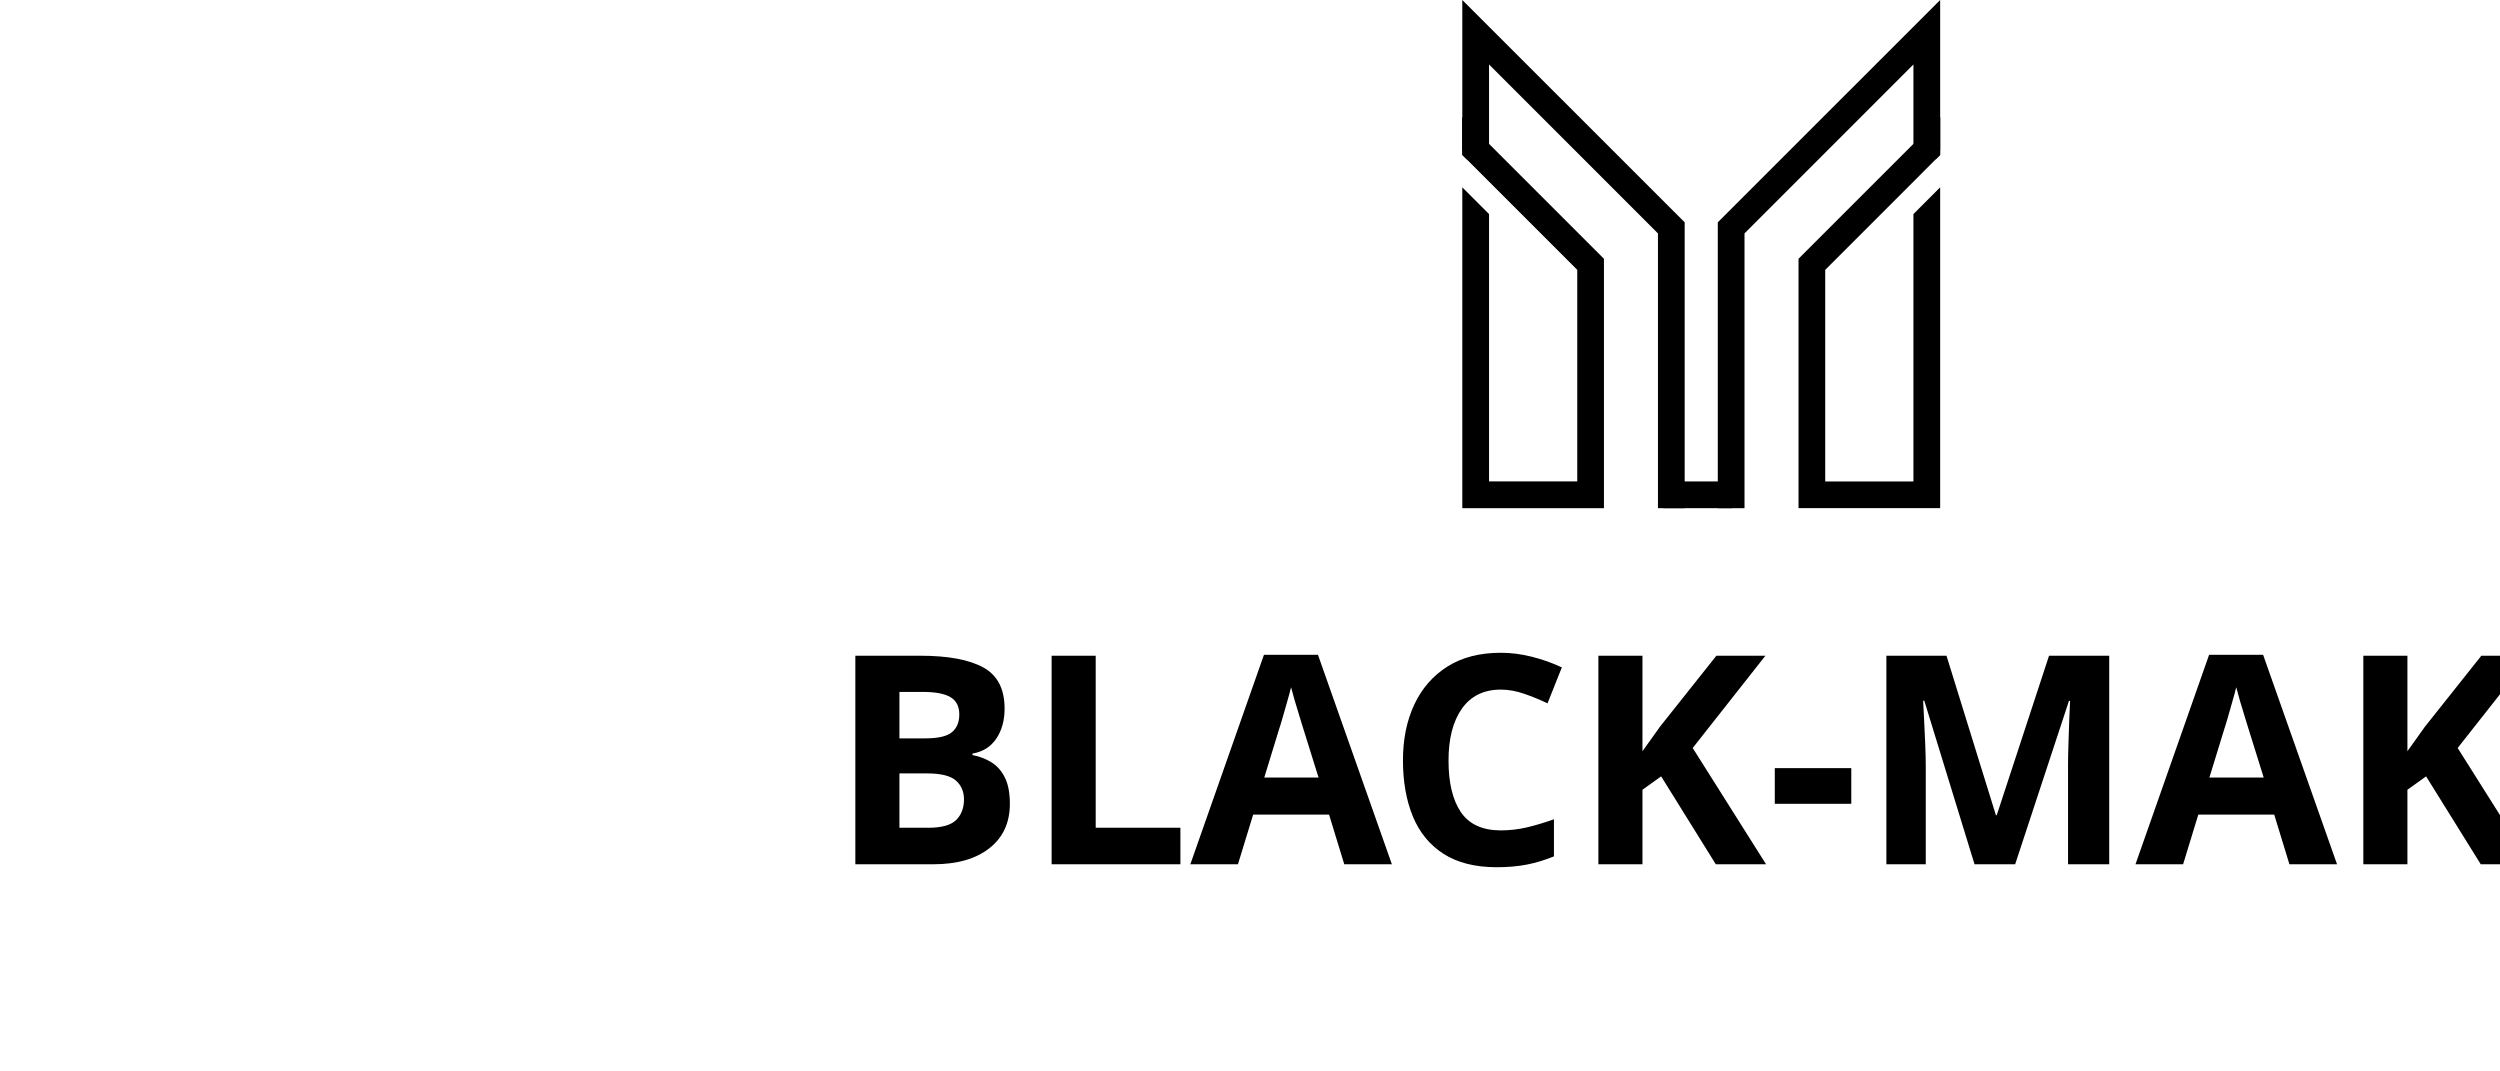
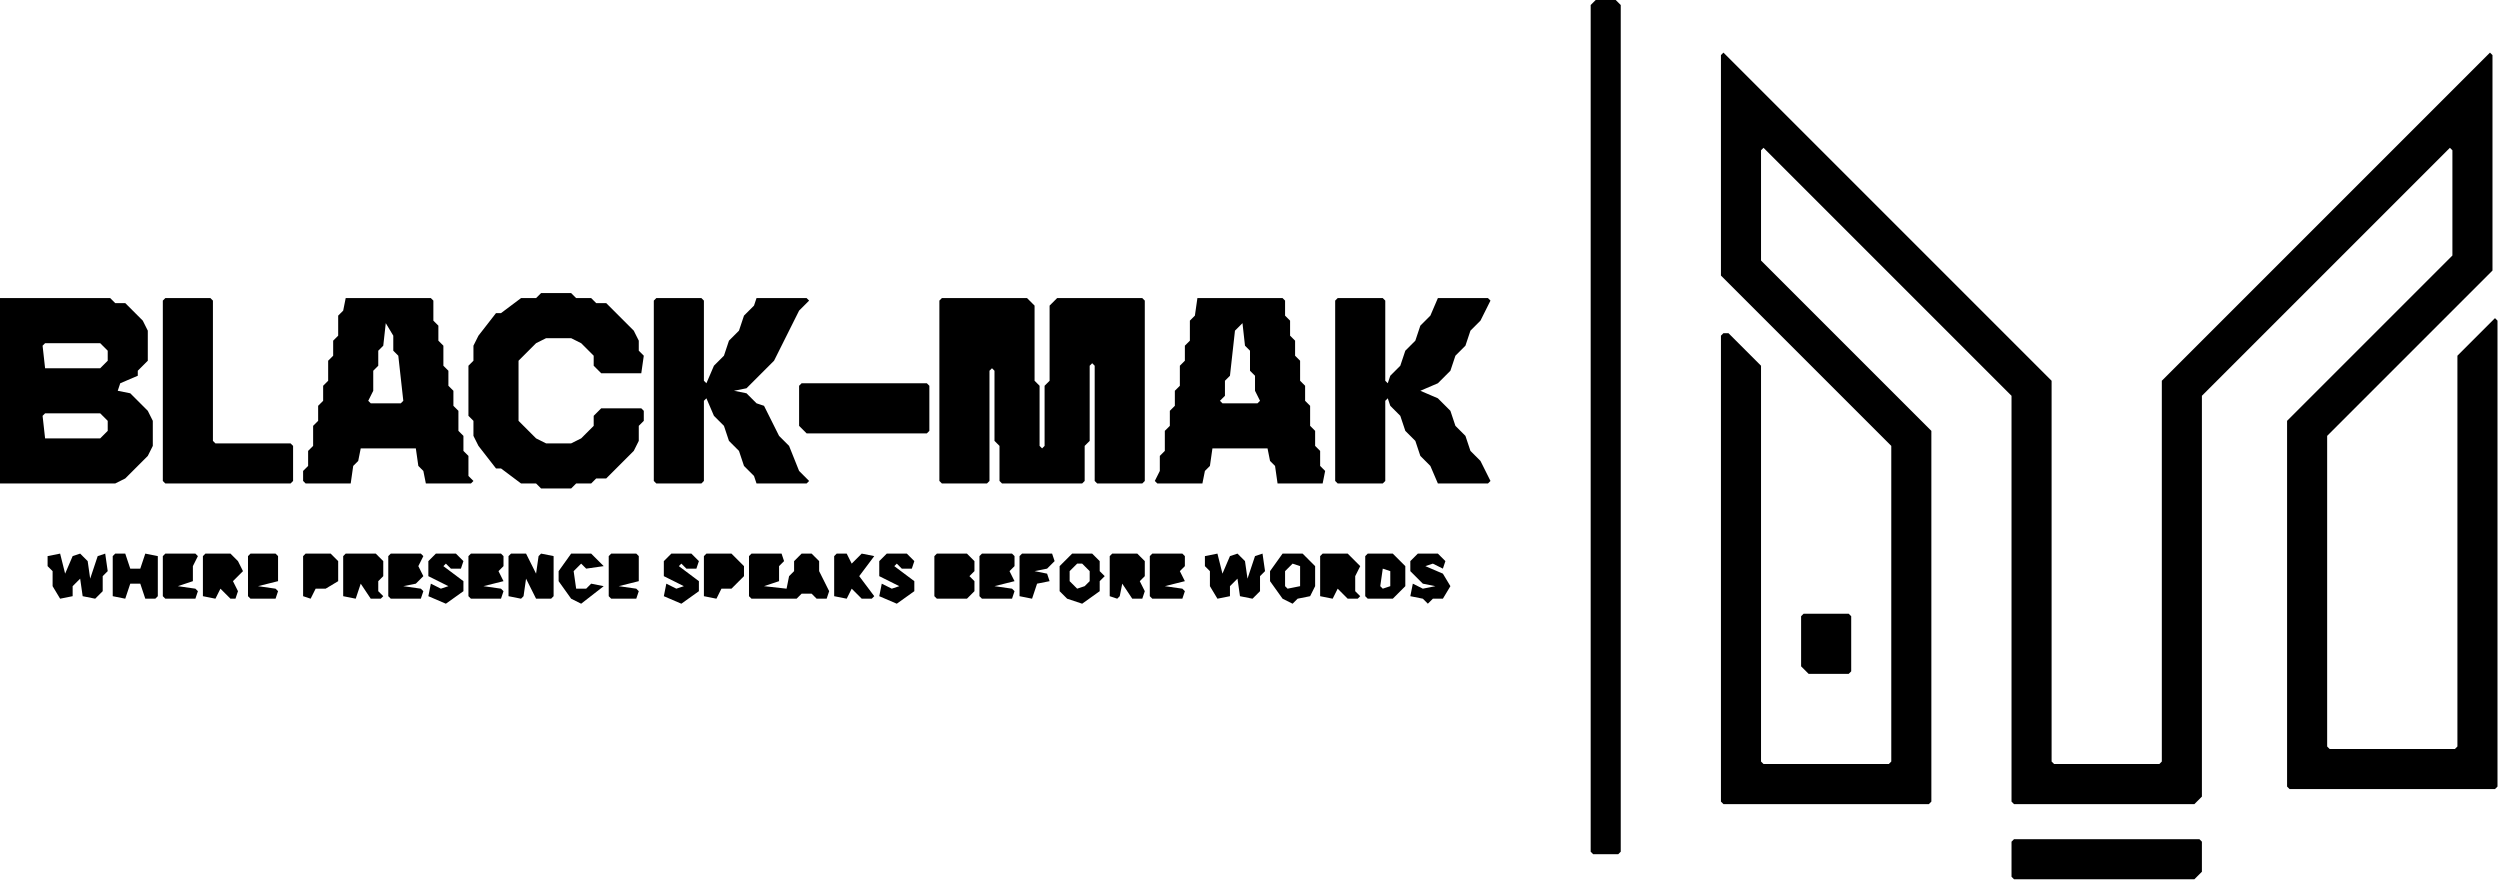
- <svg xmlns="http://www.w3.org/2000/svg" id="Layer_1" version="1.1" viewBox="0 0 608.75 260.76">
-   <defs>
-     <style>
-       .st0 {
-         stroke: #000;
-         stroke-miterlimit: 10;
-         stroke-width: .4px;
-       }
- 
-       .st1 {
-         font-family: SignateGrotesk-Black, 'Signate Grotesk';
-         font-size: 71.12px;
-         font-weight: 800;
-       }
-     </style>
-   </defs>
-   <text class="st1" transform="translate(201.87 210.45)">
-     <tspan x="0" y="0">BLACK-MAK</tspan>
-   </text>
-   <g>
-     <polygon class="st0" points="472.23 .48 472.23 36.39 466.12 36.39 466.12 15.21 424.59 56.75 424.59 123.54 418.48 123.54 418.48 54.22 472.23 .48" />
-     <polygon class="st0" points="472.23 29.01 472.23 37.64 471.33 38.54 467.01 34.23 472.23 29.01" />
-     <path class="st0" d="M466.12,35.12l-7.57,7.57-2.7,2.69-17.71,17.71v60.44h34.09V46.1l-6.11,6.11v65.22h-21.88v-51.8l15.93-15.93,5.95-5.95,5.2-5.21.9-.9v-8.62l-6.11,6.11Z" />
-     <polygon class="st0" points="410.02 54.22 410.02 123.54 403.91 123.54 403.91 56.75 362.38 15.21 362.38 36.39 356.27 36.39 356.27 .48 410.02 54.22" />
-     <polygon class="st0" points="361.49 34.23 357.17 38.54 356.27 37.64 356.27 29.01 361.49 34.23" />
-     <path class="st0" d="M372.65,45.38l-2.7-2.69-7.57-7.57-6.11-6.11v8.62l.9.9,5.21,5.21,5.95,5.95,15.93,15.93v51.8h-21.88V52.21l-6.11-6.11v77.44h34.09v-60.44l-17.71-17.71Z" />
-     <rect class="st0" x="405.26" y="117.43" width="16.35" height="6.11" />
+ <svg xmlns="http://www.w3.org/2000/svg" viewBox="0 0 499 176">
+   <g fill="#000">
+     <path fillRule="evenodd" clipRule="evenodd" d="M323.00 170.50L318.00 170.50L317.50 170.00L317.50 1.00L319.00 -0.50L322.00 -0.50L323.50 1.00L323.50 170.00ZM438.00 160.50L402.00 160.50L401.50 160.00L401.50 79.00L352.00 29.50L351.50 30.00L351.50 52.00L385.50 86.00L385.50 160.00L385.00 160.50L344.00 160.50L343.50 160.00L343.50 67.00L344.00 66.50L345.00 66.50L351.50 73.00L351.50 152.00L352.00 152.50L377.00 152.50L377.50 152.00L377.50 89.00L343.50 55.00L343.50 11.00L344.00 10.50L409.50 76.00L409.50 152.00L410.00 152.50L431.00 152.50L431.50 152.00L431.50 76.00L497.00 10.50L497.50 11.00L497.50 54.00L464.50 87.00L464.50 149.00L465.00 149.50L490.00 149.50L490.50 149.00L490.50 71.00L498.00 63.50L498.50 64.00L498.50 157.00L498.00 157.50L457.00 157.50L456.50 157.00L456.50 84.00L489.50 51.00L489.50 30.00L489.00 29.50L439.50 79.00L439.50 159.00ZM114.00 97.50L108.00 97.50L107.00 96.50L104.00 96.50L100.00 93.50L99.00 93.50L95.50 89.00L94.50 87.00L94.50 84.00L93.50 83.00L93.50 73.00L94.50 72.00L94.50 69.00L95.50 67.00L99.00 62.50L100.00 62.50L104.00 59.50L107.00 59.50L108.00 58.50L114.00 58.50L115.00 59.50L118.00 59.50L119.00 60.50L121.00 60.50L126.50 66.00L127.50 68.00L127.50 70.00L128.50 71.00L128.00 74.50L120.00 74.50L118.50 73.00L118.50 71.00L116.00 68.50L114.00 67.50L109.00 67.50L107.00 68.50L103.50 72.00L103.50 84.00L107.00 87.50L109.00 88.50L114.00 88.50L116.00 87.50L118.50 85.00L118.50 83.00L120.00 81.50L128.00 81.50L128.50 82.00L128.50 84.00L127.50 85.00L127.50 88.00L126.50 90.00L121.00 95.50L119.00 95.50L118.00 96.50L115.00 96.50ZM23.00 96.50L0.00 96.50L-0.50 96.00L-0.50 60.00L0.00 59.50L22.00 59.50L23.00 60.50L25.00 60.50L28.50 64.00L29.50 66.00L29.50 72.00L27.50 74.00L27.50 75.00L24.00 76.50L23.50 78.00L26.00 78.50L29.50 82.00L30.50 84.00L30.50 89.00L29.50 91.00L25.00 95.50ZM58.00 96.50L33.00 96.50L32.50 96.00L32.50 60.00L33.00 59.50L42.00 59.50L42.50 60.00L42.50 88.00L43.00 88.50L58.00 88.50L58.50 89.00L58.50 96.00ZM94.00 96.50L85.00 96.50L84.50 94.00L83.50 93.00L83.00 89.50L72.00 89.50L71.50 92.00L70.50 93.00L70.00 96.50L61.00 96.50L60.50 96.00L60.50 94.00L61.50 93.00L61.50 90.00L62.50 89.00L62.50 85.00L63.50 84.00L63.50 81.00L64.50 80.00L64.50 77.00L65.50 76.00L65.50 72.00L66.50 71.00L66.50 68.00L67.50 67.00L67.50 63.00L68.50 62.00L69.00 59.50L86.00 59.50L86.50 60.00L86.50 64.00L87.50 65.00L87.50 68.00L88.50 69.00L88.50 73.00L89.50 74.00L89.50 77.00L90.50 78.00L90.50 81.00L91.50 82.00L91.50 86.00L92.50 87.00L92.50 90.00L93.50 91.00L93.50 95.00L94.50 96.00ZM161.00 96.50L151.00 96.50L150.50 95.00L148.50 93.00L147.50 90.00L145.50 88.00L144.50 85.00L142.50 83.00L141.00 79.50L140.50 80.00L140.50 96.00L140.00 96.50L131.00 96.50L130.50 96.00L130.50 60.00L131.00 59.50L140.00 59.50L140.50 60.00L140.50 76.00L141.00 76.50L142.50 73.00L144.50 71.00L145.50 68.00L147.50 66.00L148.50 63.00L150.50 61.00L151.00 59.50L161.00 59.50L161.50 60.00L159.50 62.00L154.50 72.00L149.00 77.50L146.50 78.00L149.00 78.50L151.00 80.50L152.50 81.00L155.50 87.00L157.50 89.00L159.50 94.00L161.50 96.00ZM228.00 96.50L219.00 96.50L218.50 96.00L218.50 73.00L218.00 72.50L217.50 73.00L217.50 88.00L216.50 89.00L216.50 96.00L216.00 96.50L200.00 96.50L199.50 96.00L199.50 89.00L198.50 88.00L198.50 74.00L198.00 73.50L197.50 74.00L197.50 96.00L197.00 96.50L188.00 96.50L187.50 96.00L187.50 60.00L188.00 59.50L205.00 59.50L206.50 61.00L206.50 76.00L207.50 77.00L207.50 89.00L208.00 89.50L208.50 89.00L208.50 77.00L209.50 76.00L209.50 61.00L211.00 59.50L228.00 59.50L228.50 60.00L228.50 96.00ZM264.00 96.50L255.00 96.50L254.50 93.00L253.50 92.00L253.00 89.50L242.00 89.50L241.50 93.00L240.50 94.00L240.00 96.50L231.00 96.50L230.50 96.00L231.50 94.00L231.50 91.00L232.50 90.00L232.50 86.00L233.50 85.00L233.50 82.00L234.50 81.00L234.50 78.00L235.50 77.00L235.50 73.00L236.50 72.00L236.50 69.00L237.50 68.00L237.50 64.00L238.50 63.00L239.00 59.50L256.00 59.50L256.50 60.00L256.50 63.00L257.50 64.00L257.50 67.00L258.50 68.00L258.50 71.00L259.50 72.00L259.50 76.00L260.50 77.00L260.50 80.00L261.50 81.00L261.50 85.00L262.50 86.00L262.50 89.00L263.50 90.00L263.50 93.00L264.50 94.00ZM297.00 96.50L287.00 96.50L285.50 93.00L283.50 91.00L282.50 88.00L280.50 86.00L279.50 83.00L277.50 81.00L277.00 79.50L276.50 80.00L276.50 96.00L276.00 96.50L267.00 96.50L266.50 96.00L266.50 60.00L267.00 59.50L276.00 59.50L276.50 60.00L276.50 76.00L277.00 76.50L277.50 75.00L279.50 73.00L280.50 70.00L282.50 68.00L283.50 65.00L285.50 63.00L287.00 59.50L297.00 59.50L297.50 60.00L295.50 64.00L293.50 66.00L292.50 69.00L290.50 71.00L289.50 74.00L287.00 76.50L283.50 78.00L287.00 79.50L289.50 82.00L290.50 85.00L292.50 87.00L293.50 90.00L295.50 92.00L297.50 96.00ZM80.50 80.00L79.50 71.00L78.50 70.00L78.50 67.00L77.00 64.50L76.50 69.00L75.50 70.00L75.50 73.00L74.50 74.00L74.50 78.00L73.50 80.00L74.00 80.50L80.00 80.50ZM251.50 80.00L250.50 78.00L250.50 75.00L249.50 74.00L249.50 70.00L248.50 69.00L248.00 64.50L246.50 66.00L245.50 75.00L244.50 76.00L244.50 79.00L243.50 80.00L244.00 80.50L251.00 80.50ZM20.50 73.00L21.50 72.00L21.50 70.00L20.00 68.50L9.00 68.50L8.50 69.00L9.00 73.50L20.00 73.50ZM185.00 86.50L161.00 86.50L159.50 85.00L159.50 77.00L160.00 76.50L185.00 76.50L185.50 77.00L185.50 86.00ZM20.50 87.00L21.50 86.00L21.50 84.00L20.00 82.50L9.00 82.50L8.50 83.00L9.00 87.50L20.00 87.50ZM19.00 119.50L16.50 119.00L16.00 115.50L14.50 117.00L14.50 119.00L12.00 119.50L10.50 117.00L10.50 114.00L9.50 113.00L9.50 111.00L12.00 110.50L13.00 114.50L14.50 111.00L16.00 110.50L17.50 112.00L18.00 115.50L19.50 111.00L21.00 110.50L21.50 114.00L20.50 115.00L20.50 118.00ZM31.00 119.50L29.00 119.50L28.00 116.50L26.00 116.50L25.00 119.50L22.50 119.00L22.50 111.00L23.00 110.50L25.00 110.50L26.00 113.50L28.00 113.50L29.00 110.50L31.50 111.00L31.50 119.00ZM39.00 119.50L33.00 119.50L32.50 119.00L32.50 111.00L33.00 110.50L39.00 110.50L39.50 111.00L38.50 113.00L38.50 116.00L35.50 117.00L39.00 117.50L39.50 118.00ZM47.00 119.50L46.00 119.50L44.00 117.50L43.00 119.50L40.50 119.00L40.50 111.00L41.00 110.50L46.00 110.50L47.50 112.00L48.50 114.00L46.50 116.00L47.50 118.00ZM55.00 119.50L50.00 119.50L49.50 119.00L49.50 111.00L50.00 110.50L55.00 110.50L55.50 111.00L55.50 116.00L51.50 117.00L55.00 117.50L55.50 118.00ZM62.00 119.50L60.50 119.00L60.50 111.00L61.00 110.50L66.00 110.50L67.50 112.00L67.50 116.00L65.00 117.50L63.00 117.50ZM76.00 119.50L74.00 119.50L72.00 116.50L71.00 119.50L68.50 119.00L68.50 111.00L69.00 110.50L75.00 110.50L76.50 112.00L76.50 115.00L75.50 116.00L75.50 118.00L76.50 119.00ZM84.00 119.50L78.00 119.50L77.50 119.00L77.50 111.00L78.00 110.50L84.00 110.50L84.50 111.00L83.50 113.00L84.50 115.00L83.00 116.50L80.50 117.00L84.00 117.50L84.50 118.00ZM89.00 120.50L85.50 119.00L86.00 116.50L88.00 117.50L89.50 117.00L85.50 115.00L85.50 112.00L87.00 110.50L91.00 110.50L92.50 112.00L92.00 113.50L90.00 113.50L89.00 112.50L88.50 113.00L92.50 116.00L92.50 118.00ZM100.00 119.50L94.00 119.50L93.50 119.00L93.50 111.00L94.00 110.50L100.00 110.50L100.50 111.00L100.50 113.00L99.50 114.00L100.50 116.00L96.50 117.00L100.00 117.50L100.50 118.00ZM110.00 119.50L107.00 119.50L105.00 115.50L104.50 119.00L104.00 119.50L101.50 119.00L101.50 111.00L102.00 110.50L105.00 110.50L107.00 114.50L107.50 111.00L108.00 110.50L110.50 111.00L110.50 119.00ZM116.00 120.50L114.00 119.50L111.50 116.00L111.50 114.00L114.00 110.50L118.00 110.50L120.50 113.00L117.00 113.50L116.00 112.50L114.50 114.00L115.00 117.50L117.00 117.50L118.00 116.50L120.50 117.00ZM127.00 119.50L122.00 119.50L121.50 119.00L121.50 111.00L122.00 110.50L127.00 110.50L127.50 111.00L127.50 116.00L123.50 117.00L127.00 117.50L127.50 118.00ZM136.00 120.50L132.50 119.00L133.00 116.50L135.00 117.50L136.50 117.00L132.50 115.00L132.50 112.00L134.00 110.50L138.00 110.50L139.50 112.00L139.00 113.50L137.00 113.50L136.00 112.50L135.50 113.00L139.50 116.00L139.50 118.00ZM143.00 119.50L140.50 119.00L140.50 111.00L141.00 110.50L146.00 110.50L148.50 113.00L148.50 115.00L146.00 117.50L144.00 117.50ZM165.00 119.50L163.00 119.50L162.00 118.50L160.00 118.50L159.00 119.50L150.00 119.50L149.50 119.00L149.50 111.00L150.00 110.50L156.00 110.50L156.50 112.00L155.50 113.00L155.50 116.00L152.50 117.00L157.00 117.50L157.50 115.00L158.50 114.00L158.50 112.00L160.00 110.50L162.00 110.50L163.50 112.00L163.50 114.00L165.50 118.00ZM174.00 119.50L172.00 119.50L170.00 117.50L169.00 119.50L166.50 119.00L166.50 111.00L167.00 110.50L169.00 110.50L170.00 112.50L172.00 110.50L174.50 111.00L171.50 115.00L174.50 119.00ZM179.00 120.50L175.50 119.00L176.00 116.50L178.00 117.50L179.50 117.00L175.50 115.00L175.50 112.00L177.00 110.50L181.00 110.50L182.50 112.00L182.00 113.50L180.00 113.50L179.00 112.50L178.50 113.00L182.50 116.00L182.50 118.00ZM193.00 119.50L187.00 119.50L186.50 119.00L186.50 111.00L187.00 110.50L193.00 110.50L194.50 112.00L194.50 114.00L193.50 115.00L194.50 116.00L194.50 118.00ZM202.00 119.50L196.00 119.50L195.50 119.00L195.50 111.00L196.00 110.50L202.00 110.50L202.50 111.00L202.50 113.00L201.50 114.00L202.50 116.00L198.50 117.00L202.00 117.50L202.50 118.00ZM206.00 119.50L203.50 119.00L203.50 111.00L204.00 110.50L210.00 110.50L210.50 112.00L209.00 113.50L206.50 114.00L209.00 114.50L209.50 116.00L207.00 116.50ZM216.00 120.50L213.00 119.50L211.50 118.00L211.50 113.00L214.00 110.50L218.00 110.50L219.50 112.00L219.50 114.00L220.50 115.00L219.50 116.00L219.50 118.00ZM228.00 119.50L226.00 119.50L224.00 116.50L223.50 119.00L223.00 119.50L221.50 119.00L221.50 111.00L222.00 110.50L227.00 110.50L228.50 112.00L228.50 115.00L227.50 116.00L228.50 118.00ZM236.00 119.50L230.00 119.50L229.50 119.00L229.50 111.00L230.00 110.50L236.00 110.50L236.50 111.00L236.50 113.00L235.50 114.00L236.50 116.00L232.50 117.00L236.00 117.50L236.50 118.00ZM250.00 119.50L247.50 119.00L247.00 115.50L245.50 117.00L245.50 119.00L243.00 119.50L241.50 117.00L241.50 114.00L240.50 113.00L240.50 111.00L243.00 110.50L244.00 114.50L245.50 111.00L247.00 110.50L248.50 112.00L249.00 115.50L250.50 111.00L252.00 110.50L252.50 114.00L251.50 115.00L251.50 118.00ZM258.00 120.50L256.00 119.50L253.50 116.00L253.50 114.00L256.00 110.50L260.00 110.50L262.50 113.00L262.50 117.00L261.50 119.00L259.00 119.50ZM271.00 119.50L269.00 119.50L267.00 117.50L266.00 119.50L263.50 119.00L263.50 111.00L264.00 110.50L269.00 110.50L271.50 113.00L270.50 115.00L270.50 118.00L271.50 119.00ZM278.00 119.50L273.00 119.50L272.50 119.00L272.50 111.00L273.00 110.50L278.00 110.50L280.50 113.00L280.50 117.00ZM285.00 120.50L284.00 119.50L281.50 119.00L282.00 116.50L284.00 117.50L286.50 117.00L284.00 116.50L281.50 114.00L281.50 112.00L283.00 110.50L287.00 110.50L288.50 112.00L288.00 113.50L286.00 112.50L284.50 113.00L288.00 114.50L289.50 117.00L288.00 119.50L286.00 119.50ZM216.50 117.00L217.50 116.00L217.50 114.00L216.00 112.50L215.00 112.50L213.50 114.00L213.50 116.00L215.00 117.50ZM259.50 117.00L259.50 113.00L258.00 112.50L256.50 114.00L256.50 117.00L257.00 117.50ZM277.50 117.00L277.50 114.00L276.00 113.50L275.50 117.00L276.00 117.50ZM369.00 134.50L361.00 134.50L359.50 133.00L359.50 123.00L360.00 122.50L369.00 122.50L369.50 123.00L369.50 134.00ZM438.00 175.50L402.00 175.50L401.50 175.00L401.50 168.00L402.00 167.50L439.00 167.50L439.50 168.00L439.50 174.00Z" />
  </g>
</svg>
